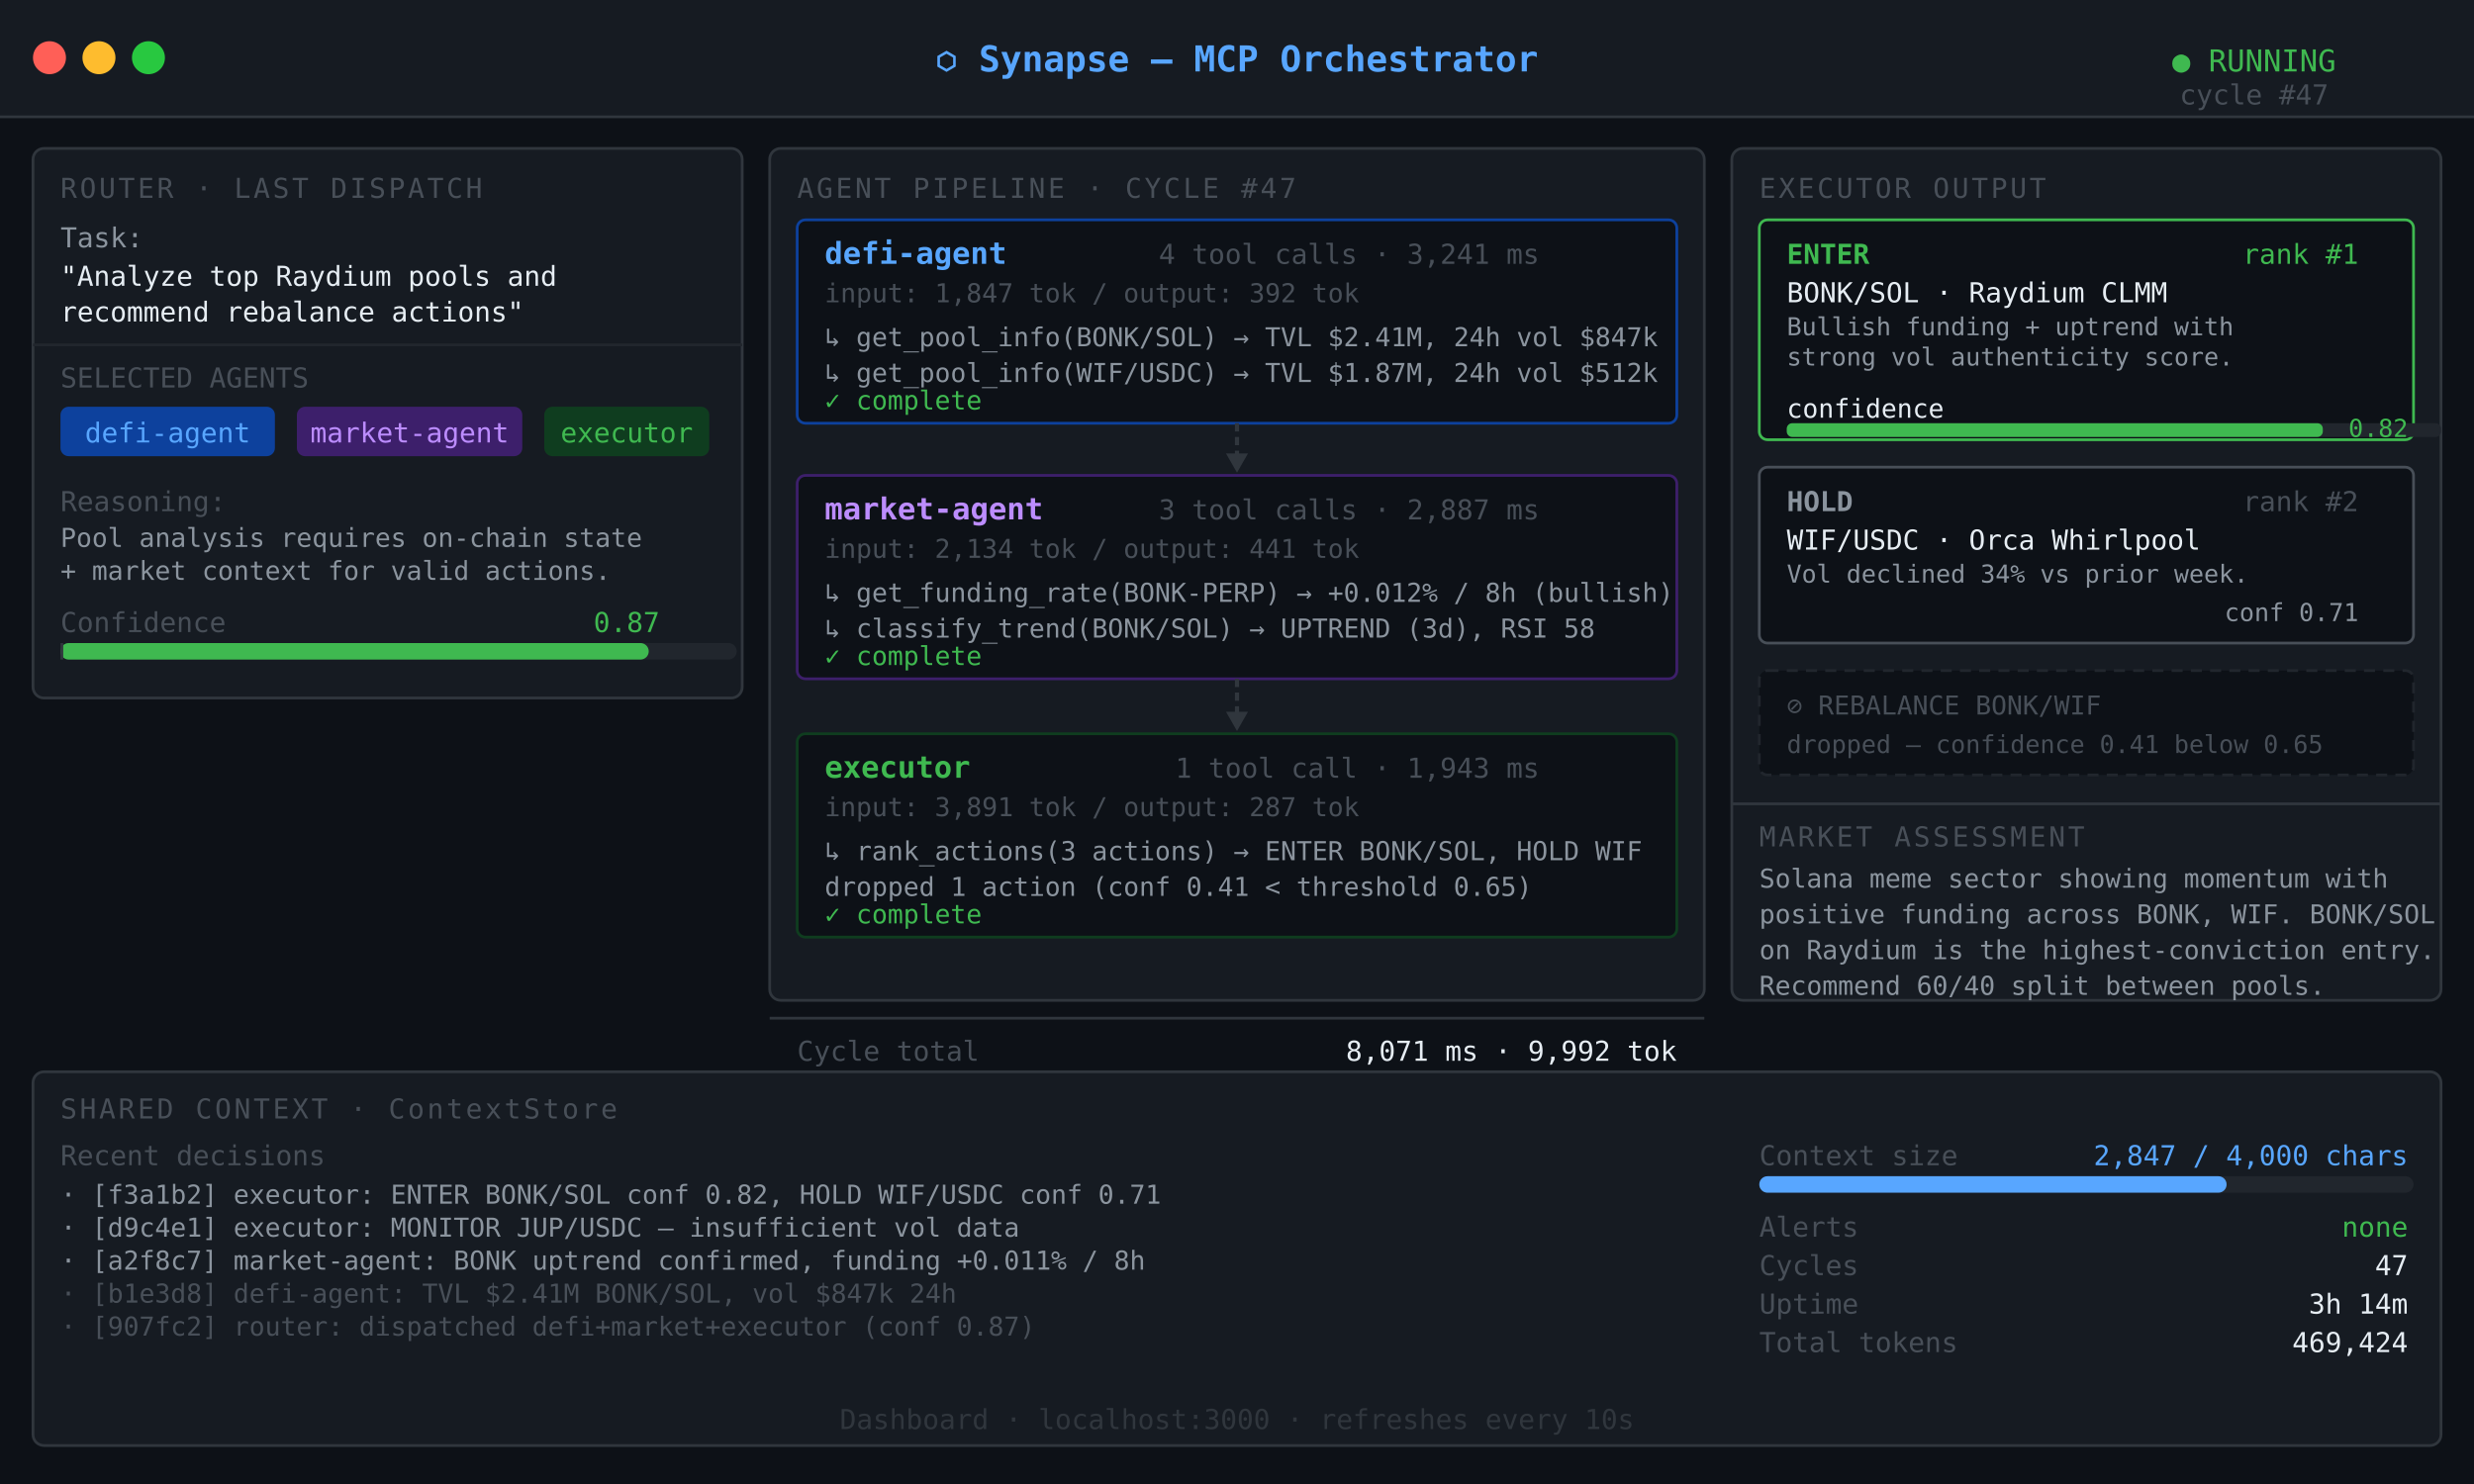
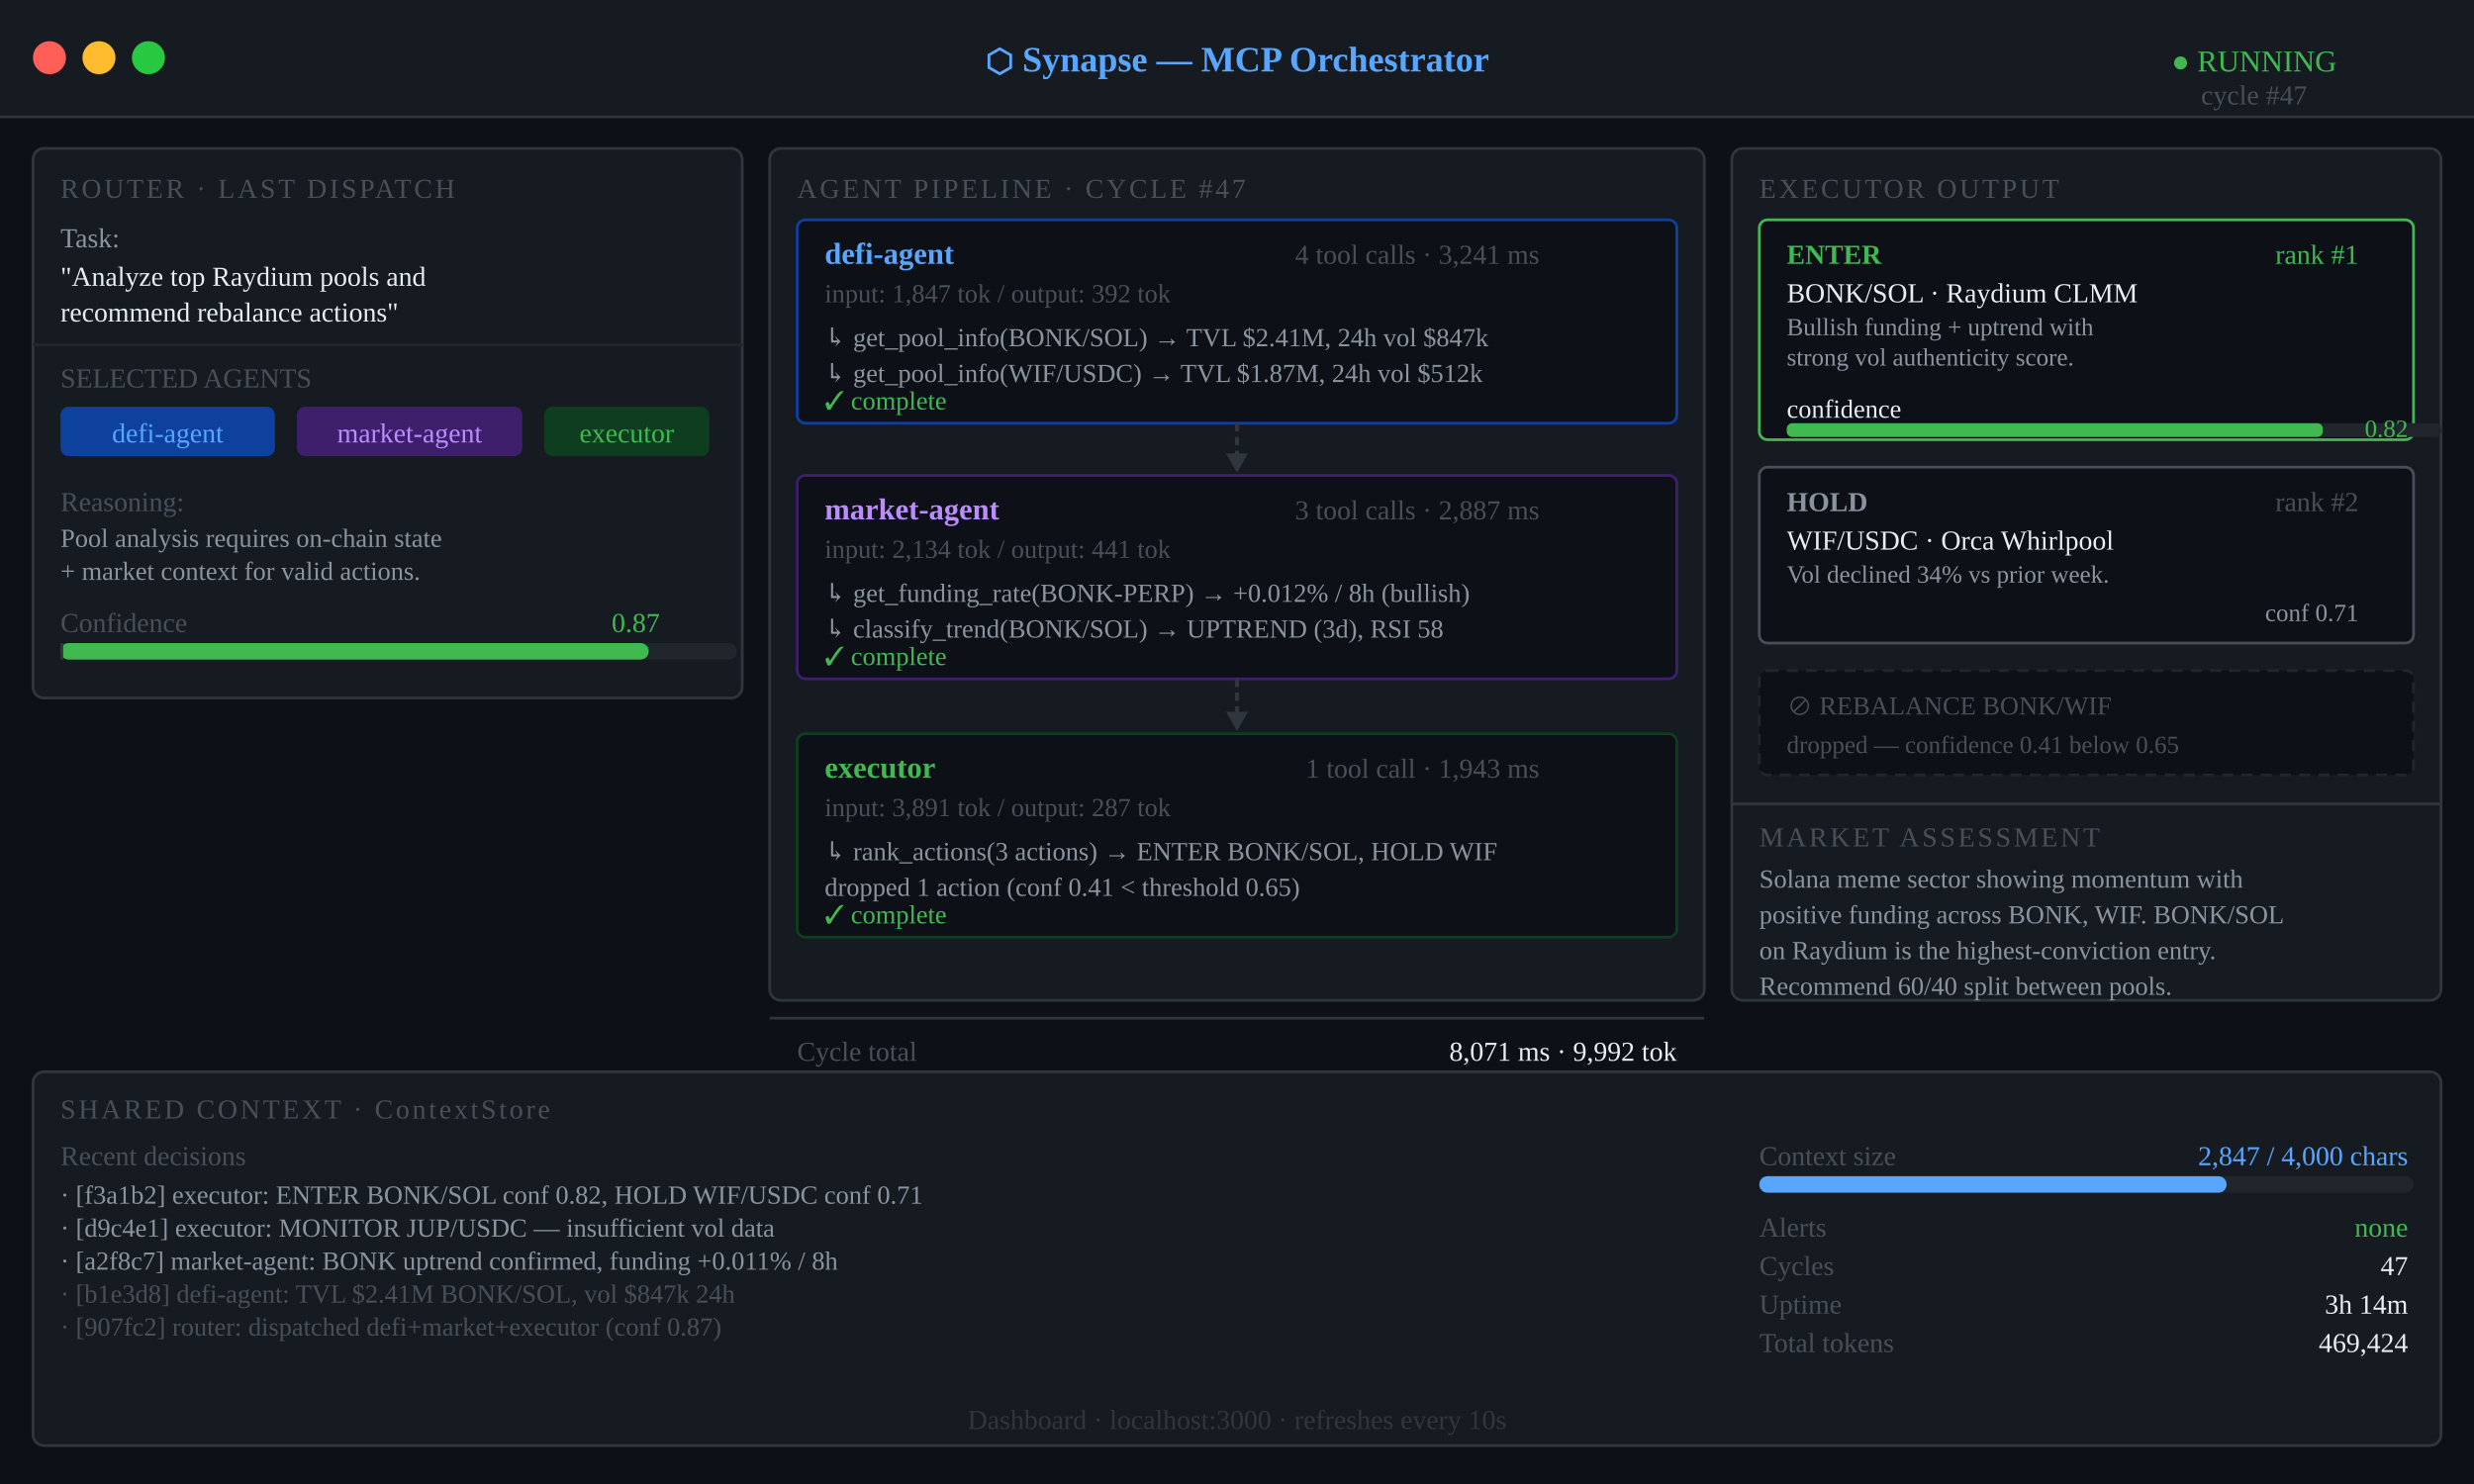
<svg xmlns="http://www.w3.org/2000/svg" width="900" height="540" viewBox="0 0 900 540">
-   <defs>
-     <style>
-       text { font-family: 'SF Mono', 'Fira Code', 'Cascadia Code', monospace; }
-       .mono { font-family: 'SF Mono', 'Fira Code', 'Cascadia Code', monospace; }
-     </style>
-   </defs>
  <rect width="900" height="540" fill="#0d1117" />
  <rect width="900" height="42" fill="#161b22" />
  <rect width="900" height="1" y="42" fill="#30363d" />
  <circle cx="18" cy="21" r="6" fill="#ff5f57" />
  <circle cx="36" cy="21" r="6" fill="#febc2e" />
  <circle cx="54" cy="21" r="6" fill="#28c840" />
  <text x="450" y="26" fill="#58a6ff" font-size="13" font-weight="bold" text-anchor="middle">⬡ Synapse  —  MCP Orchestrator</text>
  <text x="820" y="26" fill="#3fb950" font-size="11" text-anchor="middle">● RUNNING</text>
  <text x="820" y="38" fill="#484f58" font-size="10" text-anchor="middle">cycle #47</text>
  <rect x="12" y="54" width="258" height="200" rx="4" fill="#161b22" stroke="#30363d" stroke-width="1" />
  <text x="22" y="72" fill="#484f58" font-size="10" letter-spacing="1">ROUTER  ·  LAST DISPATCH</text>
  <text x="22" y="90" fill="#8b949e" font-size="10">Task:</text>
  <text x="22" y="104" fill="#e6edf3" font-size="10">"Analyze top Raydium pools and</text>
  <text x="22" y="117" fill="#e6edf3" font-size="10"> recommend rebalance actions"</text>
  <rect x="12" y="125" width="258" height="1" fill="#21262d" />
  <text x="22" y="141" fill="#484f58" font-size="10">SELECTED AGENTS</text>
  <rect x="22" y="148" width="78" height="18" rx="3" fill="#0d419d" />
  <text x="61" y="161" fill="#58a6ff" font-size="10" text-anchor="middle">defi-agent</text>
  <rect x="108" y="148" width="82" height="18" rx="3" fill="#3d1f6b" />
  <text x="149" y="161" fill="#bc8cff" font-size="10" text-anchor="middle">market-agent</text>
  <rect x="198" y="148" width="60" height="18" rx="3" fill="#0f3d1f" />
  <text x="228" y="161" fill="#3fb950" font-size="10" text-anchor="middle">executor</text>
  <text x="22" y="186" fill="#484f58" font-size="10">Reasoning:</text>
  <text x="22" y="199" fill="#8b949e" font-size="9.5">Pool analysis requires on-chain state</text>
  <text x="22" y="211" fill="#8b949e" font-size="9.5">+ market context for valid actions.</text>
  <text x="22" y="230" fill="#484f58" font-size="10">Confidence</text>
  <text x="240" y="230" fill="#3fb950" font-size="10" text-anchor="end">0.87</text>
  <rect x="22" y="234" width="246" height="6" rx="3" fill="#21262d" />
  <rect x="22" y="234" width="214" height="6" rx="3" fill="#3fb950" />
  <rect x="22" y="234" width="1" height="6" fill="#30363d" />
  <rect x="12" y="246" width="258" height="8" rx="0" fill="#0d1117" opacity="0" />
  <rect x="280" y="54" width="340" height="310" rx="4" fill="#161b22" stroke="#30363d" stroke-width="1" />
  <text x="290" y="72" fill="#484f58" font-size="10" letter-spacing="1">AGENT PIPELINE  ·  CYCLE #47</text>
  <rect x="290" y="80" width="320" height="74" rx="3" fill="#0d1117" stroke="#0d419d" stroke-width="1" />
  <text x="300" y="96" fill="#58a6ff" font-size="11" font-weight="bold">defi-agent</text>
  <text x="560" y="96" fill="#484f58" font-size="10" text-anchor="end">4 tool calls  ·  3,241 ms</text>
  <text x="300" y="110" fill="#484f58" font-size="9.5">input: 1,847 tok  /  output: 392 tok</text>
  <text x="300" y="126" fill="#8b949e" font-size="9.5">↳ get_pool_info(BONK/SOL)  →  TVL $2.41M, 24h vol $847k</text>
  <text x="300" y="139" fill="#8b949e" font-size="9.5">↳ get_pool_info(WIF/USDC)  →  TVL $1.87M, 24h vol $512k</text>
  <text x="300" y="149" fill="#3fb950" font-size="9.5">✓ complete</text>
  <line x1="450" y1="154" x2="450" y2="166" stroke="#30363d" stroke-width="1.5" stroke-dasharray="3,2" />
  <polygon points="446,165 454,165 450,172" fill="#30363d" />
  <rect x="290" y="173" width="320" height="74" rx="3" fill="#0d1117" stroke="#3d1f6b" stroke-width="1" />
  <text x="300" y="189" fill="#bc8cff" font-size="11" font-weight="bold">market-agent</text>
  <text x="560" y="189" fill="#484f58" font-size="10" text-anchor="end">3 tool calls  ·  2,887 ms</text>
  <text x="300" y="203" fill="#484f58" font-size="9.5">input: 2,134 tok  /  output: 441 tok</text>
  <text x="300" y="219" fill="#8b949e" font-size="9.5">↳ get_funding_rate(BONK-PERP)  →  +0.012% / 8h (bullish)</text>
  <text x="300" y="232" fill="#8b949e" font-size="9.5">↳ classify_trend(BONK/SOL)  →  UPTREND (3d), RSI 58</text>
  <text x="300" y="242" fill="#3fb950" font-size="9.5">✓ complete</text>
  <line x1="450" y1="247" x2="450" y2="260" stroke="#30363d" stroke-width="1.5" stroke-dasharray="3,2" />
  <polygon points="446,259 454,259 450,266" fill="#30363d" />
  <rect x="290" y="267" width="320" height="74" rx="3" fill="#0d1117" stroke="#0f3d1f" stroke-width="1" />
  <text x="300" y="283" fill="#3fb950" font-size="11" font-weight="bold">executor</text>
  <text x="560" y="283" fill="#484f58" font-size="10" text-anchor="end">1 tool call  ·  1,943 ms</text>
  <text x="300" y="297" fill="#484f58" font-size="9.5">input: 3,891 tok  /  output: 287 tok</text>
  <text x="300" y="313" fill="#8b949e" font-size="9.5">↳ rank_actions(3 actions)  →  ENTER BONK/SOL, HOLD WIF</text>
  <text x="300" y="326" fill="#8b949e" font-size="9.5">   dropped 1 action (conf 0.41 &lt; threshold 0.65)</text>
  <text x="300" y="336" fill="#3fb950" font-size="9.5">✓ complete</text>
  <rect x="280" y="370" width="340" height="1" fill="#30363d" />
  <text x="290" y="386" fill="#484f58" font-size="10">Cycle total</text>
  <text x="610" y="386" fill="#e6edf3" font-size="10" text-anchor="end">8,071 ms  ·  9,992 tok</text>
  <rect x="630" y="54" width="258" height="310" rx="4" fill="#161b22" stroke="#30363d" stroke-width="1" />
  <text x="640" y="72" fill="#484f58" font-size="10" letter-spacing="1">EXECUTOR OUTPUT</text>
  <rect x="640" y="80" width="238" height="80" rx="3" fill="#0d1117" stroke="#3fb950" stroke-width="1" />
  <text x="650" y="96" fill="#3fb950" font-size="10" font-weight="bold">ENTER</text>
  <text x="858" y="96" fill="#3fb950" font-size="10" text-anchor="end">rank #1</text>
  <text x="650" y="110" fill="#e6edf3" font-size="10">BONK/SOL  ·  Raydium CLMM</text>
  <text x="650" y="122" fill="#8b949e" font-size="9">Bullish funding + uptrend with</text>
  <text x="650" y="133" fill="#8b949e" font-size="9">strong vol authenticity score.</text>
  <text x="650" y="152" fill="#e6edf3" font-size="9.5">confidence</text>
  <rect x="650" y="154" width="238" height="5" rx="2" fill="#21262d" />
  <rect x="650" y="154" width="195" height="5" rx="2" fill="#3fb950" />
  <text x="876" y="159" fill="#3fb950" font-size="9" text-anchor="end">0.82</text>
  <rect x="640" y="170" width="238" height="64" rx="3" fill="#0d1117" stroke="#484f58" stroke-width="1" />
  <text x="650" y="186" fill="#8b949e" font-size="10" font-weight="bold">HOLD</text>
  <text x="858" y="186" fill="#484f58" font-size="10" text-anchor="end">rank #2</text>
  <text x="650" y="200" fill="#e6edf3" font-size="10">WIF/USDC  ·  Orca Whirlpool</text>
  <text x="650" y="212" fill="#8b949e" font-size="9">Vol declined 34% vs prior week.</text>
  <text x="858" y="226" fill="#8b949e" font-size="9" text-anchor="end">conf 0.71</text>
  <rect x="640" y="244" width="238" height="38" rx="3" fill="#0d1117" stroke="#21262d" stroke-width="1" stroke-dasharray="4,3" />
  <text x="650" y="260" fill="#484f58" font-size="9.5">⊘  REBALANCE BONK/WIF</text>
  <text x="650" y="274" fill="#484f58" font-size="9">dropped — confidence 0.41 below 0.65</text>
  <rect x="630" y="292" width="258" height="1" fill="#30363d" />
  <text x="640" y="308" fill="#484f58" font-size="10" letter-spacing="1">MARKET ASSESSMENT</text>
  <text x="640" y="323" fill="#8b949e" font-size="9.5">Solana meme sector showing momentum with</text>
  <text x="640" y="336" fill="#8b949e" font-size="9.5">positive funding across BONK, WIF. BONK/SOL</text>
  <text x="640" y="349" fill="#8b949e" font-size="9.5">on Raydium is the highest-conviction entry.</text>
  <text x="640" y="362" fill="#8b949e" font-size="9.5">Recommend 60/40 split between pools.</text>
  <rect x="12" y="390" width="876" height="136" rx="4" fill="#161b22" stroke="#30363d" stroke-width="1" />
  <text x="22" y="407" fill="#484f58" font-size="10" letter-spacing="1">SHARED CONTEXT  ·  ContextStore</text>
  <text x="22" y="424" fill="#484f58" font-size="10">Recent decisions</text>
  <text x="22" y="438" fill="#8b949e" font-size="9.5">· [f3a1b2] executor: ENTER BONK/SOL conf 0.82, HOLD WIF/USDC conf 0.71</text>
  <text x="22" y="450" fill="#8b949e" font-size="9.5">· [d9c4e1] executor: MONITOR JUP/USDC — insufficient vol data</text>
  <text x="22" y="462" fill="#8b949e" font-size="9.5">· [a2f8c7] market-agent: BONK uptrend confirmed, funding +0.011% / 8h</text>
  <text x="22" y="474" fill="#484f58" font-size="9.5">· [b1e3d8] defi-agent: TVL $2.41M BONK/SOL, vol $847k 24h</text>
  <text x="22" y="486" fill="#484f58" font-size="9.5">· [907fc2] router: dispatched defi+market+executor (conf 0.87)</text>
  <text x="640" y="424" fill="#484f58" font-size="10">Context size</text>
  <text x="876" y="424" fill="#58a6ff" font-size="10" text-anchor="end">2,847 / 4,000 chars</text>
  <rect x="640" y="428" width="238" height="6" rx="3" fill="#21262d" />
  <rect x="640" y="428" width="170" height="6" rx="3" fill="#58a6ff" />
  <text x="640" y="450" fill="#484f58" font-size="10">Alerts</text>
  <text x="876" y="450" fill="#3fb950" font-size="10" text-anchor="end">none</text>
  <text x="640" y="464" fill="#484f58" font-size="10">Cycles</text>
  <text x="876" y="464" fill="#e6edf3" font-size="10" text-anchor="end">47</text>
  <text x="640" y="478" fill="#484f58" font-size="10">Uptime</text>
  <text x="876" y="478" fill="#e6edf3" font-size="10" text-anchor="end">3h 14m</text>
  <text x="640" y="492" fill="#484f58" font-size="10">Total tokens</text>
  <text x="876" y="492" fill="#e6edf3" font-size="10" text-anchor="end">469,424</text>
  <text x="450" y="520" fill="#30363d" font-size="10" text-anchor="middle">Dashboard  ·  localhost:3000  ·  refreshes every 10s</text>
</svg>
